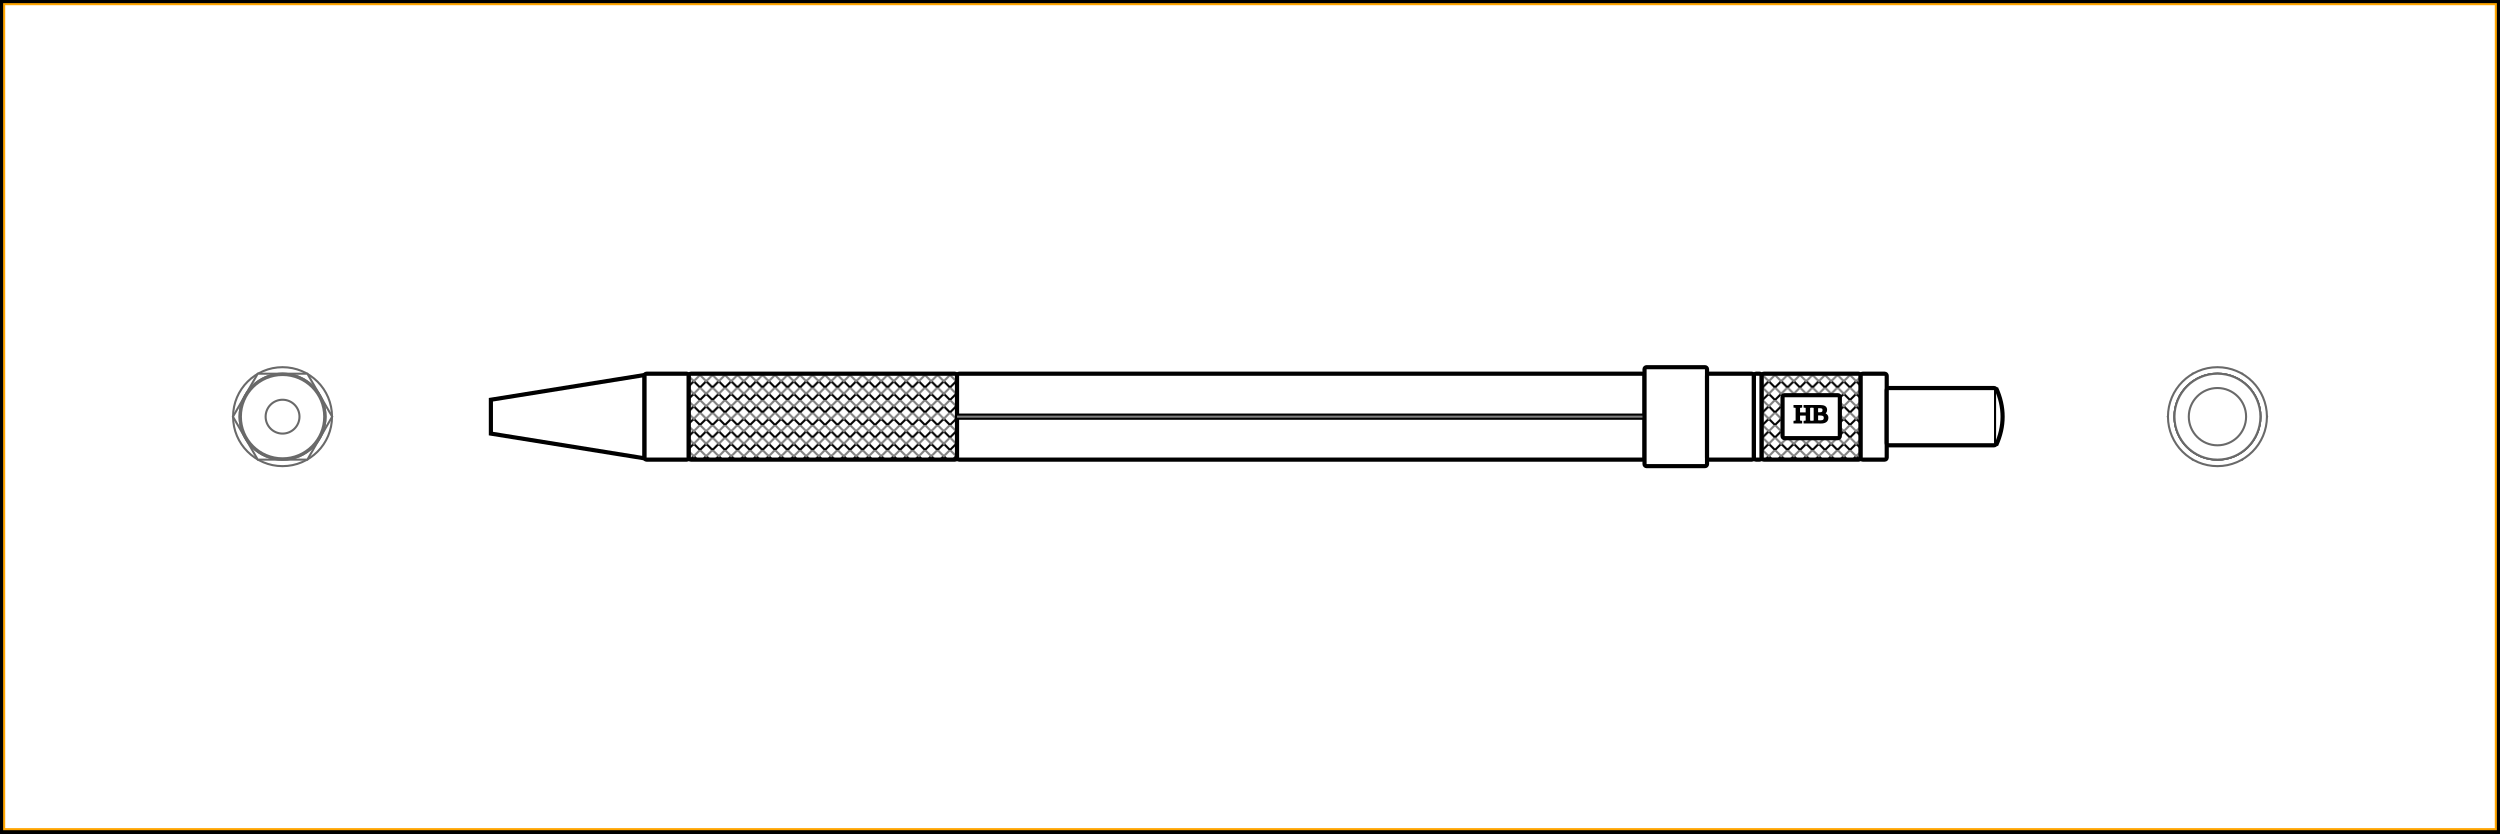
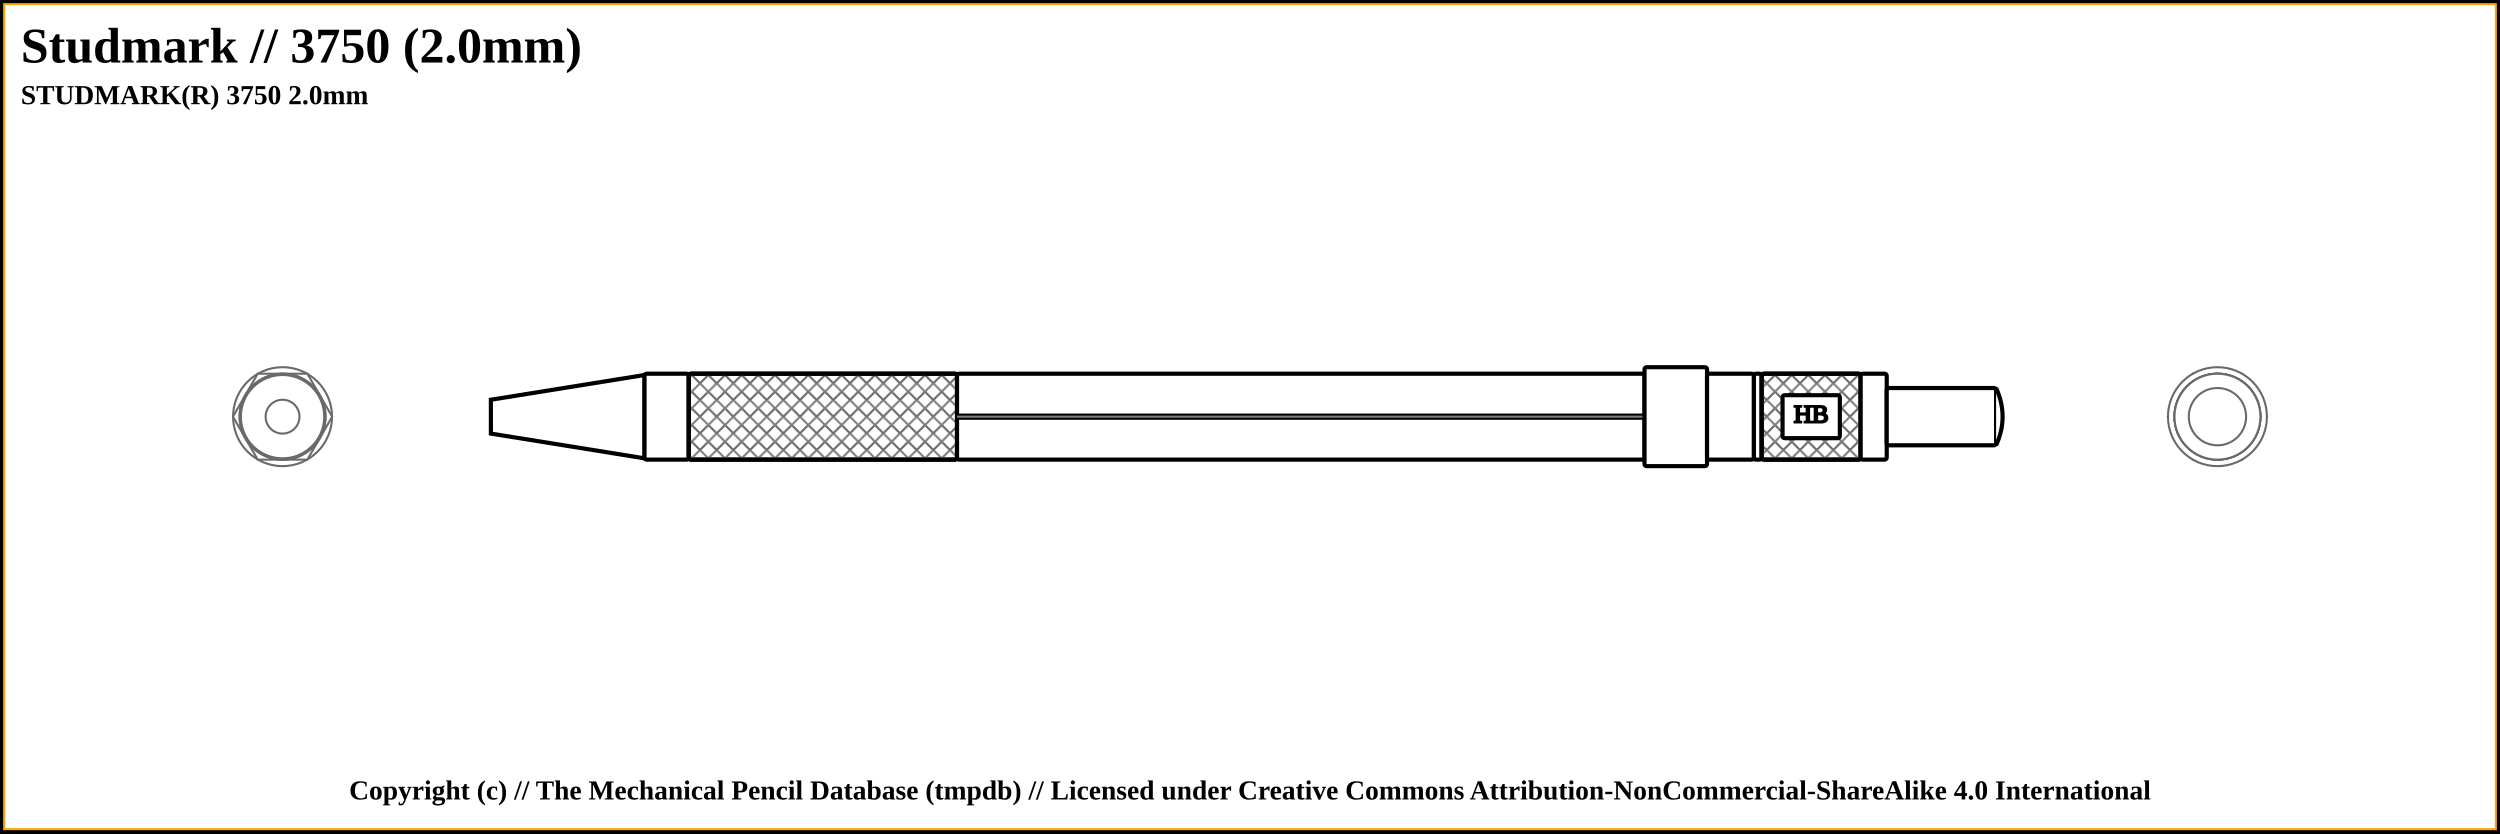
<svg xmlns="http://www.w3.org/2000/svg" width="1200" height="400">
-   <pattern id="diagonalHatch" patternUnits="userSpaceOnUse" width="6" height="6">
-     <rect width="6" height="6" fill="white" />
-     <path stroke="black" stroke-linecap="round" stroke-width="1" d="M 3,3 L 6,6" />
-     <path stroke="black" stroke-linecap="round" stroke-width="1" d="M 3,3 L 0,6" />
-     <path stroke="gray" stroke-linecap="round" stroke-width="1" d="M 3,3 L 6,0" />
-     <path stroke="gray" stroke-linecap="round" stroke-width="1" d="M 3,3 L 0,0" />
+   <pattern id="diagonalHatch" patternUnits="userSpaceOnUse" width="8" height="8">
+     <rect width="6" height="6" fill="none" />
+     <path stroke="dimgray" stroke-linecap="round" stroke-width="1" d="M 4,4 L 8,8" />
+     <path stroke="dimgray" stroke-linecap="round" stroke-width="1" d="M 4,4 L 0,8" />
+     <path stroke="gray" stroke-linecap="round" stroke-width="1" d="M 4,4 L 8,0" />
+     <path stroke="gray" stroke-linecap="round" stroke-width="1" d="M 4,4 L 0,0" />
  </pattern>
  <rect x="0" y="0" width="1200" height="400" fill="white" stroke="black" stroke-width="4" />
  <rect x="2" y="2" width="1196" height="396" fill="white" stroke="orange" stroke-width="1" />
+   <text x="10" y="30" font-weight="bold" font-size="2em">Studmark // 3750 (2.0mm)</text>
+   <text x="10" y="50" font-weight="bold" font-size="1.1em">STUDMARK(R) 3750 2.0mm</text>
  <circle r="20" cx="1064.375" cy="200" stroke="dimgray" stroke-width="1" fill="white" />
  <circle r="8.125" cx="1064.375" cy="200" stroke="dimgray" stroke-width="1" fill="white" />
  <circle r="20.625" cx="1064.375" cy="200" stroke="dimgray" stroke-width="1" fill="white" />
  <circle r="20.625" cx="1064.375" cy="200" stroke="dimgray" stroke-width="1" fill="white" />
  <polygon points="1052.467,179.375 1076.283,179.375 1088.191,200 1076.283,220.625 1052.467,220.625 1040.559,200 " stroke="dimgray" stroke-width="1" fill="white" />
  <circle r="23.75" cx="1064.375" cy="200" stroke="dimgray" stroke-width="1" fill="white" />
  <circle r="20.625" cx="1064.375" cy="200" stroke="dimgray" stroke-width="1" fill="white" />
  <circle r="20.625" cx="1064.375" cy="200" stroke="dimgray" stroke-width="1" fill="white" />
  <circle r="20.625" cx="1064.375" cy="200" stroke="dimgray" stroke-width="1" fill="white" />
  <circle r="20.625" cx="1064.375" cy="200" stroke="dimgray" stroke-width="1" fill="white" />
  <circle r="13.75" cx="1064.375" cy="200" stroke="dimgray" stroke-width="1" fill="white" />
  <circle r="13.75" cx="135.625" cy="200" stroke="dimgray" stroke-width="1" fill="white" />
  <circle r="20.625" cx="135.625" cy="200" stroke="dimgray" stroke-width="1" fill="white" />
  <circle r="20.625" cx="135.625" cy="200" stroke="dimgray" stroke-width="1" fill="white" />
  <circle r="20.625" cx="135.625" cy="200" stroke="dimgray" stroke-width="1" fill="white" />
  <circle r="20.625" cx="135.625" cy="200" stroke="dimgray" stroke-width="1" fill="white" />
  <circle r="23.75" cx="135.625" cy="200" stroke="dimgray" stroke-width="1" fill="white" />
  <polygon points="123.717,179.375 147.533,179.375 159.441,200 147.533,220.625 123.717,220.625 111.809,200 " stroke="dimgray" stroke-width="1" fill="white" />
  <circle r="20.625" cx="135.625" cy="200" stroke="dimgray" stroke-width="1" fill="white" />
  <circle r="20.625" cx="135.625" cy="200" stroke="dimgray" stroke-width="1" fill="white" />
  <circle r="20" cx="135.625" cy="200" stroke="dimgray" stroke-width="1" fill="white" />
  <circle r="8.125" cx="135.625" cy="200" stroke="dimgray" stroke-width="1" fill="white" />
  <path d="M235.625 191.875 L309.375 180 L309.375 220 L235.625 208.125 Z" stroke-width="2" stroke="black" fill="white" />
  <rect x="309.375" y="179.375" width="21.25" height="41.25" rx="1" ry="1" stroke-width="2" stroke="black" fill="white" />
+   <rect x="330.625" y="179.375" width="128.75" height="41.25" rx="1" ry="1" stroke-width="2" stroke="black" fill="white" />
  <rect x="330.625" y="179.375" width="128.75" height="41.25" rx="1" ry="1" stroke-width="2" stroke="black" fill="url(#diagonalHatch)" />
  <rect x="459.375" y="179.375" width="330" height="41.25" rx="1" ry="1" stroke-width="2" stroke="black" fill="white" />
  <line x1="459.375" y1="200" x2="789.375" y2="200" stroke-width="3" stroke="black" fill="none" />
  <line x1="459.375" y1="200" x2="789.375" y2="200" stroke-width="1" stroke="gray" fill="none" />
  <rect x="789.375" y="176.25" width="30" height="47.5" rx="1" ry="1" stroke-width="2" stroke="black" fill="white" />
  <rect x="819.375" y="179.375" width="22.5" height="41.25" rx="1" ry="1" stroke-width="2" stroke="black" fill="white" />
  <rect x="841.875" y="179.375" width="3.75" height="41.25" rx="1" ry="1" stroke-width="2" stroke="black" fill="white" />
+   <rect x="845.625" y="179.375" width="47.5" height="41.25" rx="1" ry="1" stroke-width="2" stroke="black" fill="white" />
  <rect x="845.625" y="179.375" width="47.5" height="41.25" rx="1" ry="1" stroke-width="2" stroke="black" fill="url(#diagonalHatch)" />
  <rect x="855.625" y="189.688" width="27.5" height="20.625" rx="1" ry="1" stroke-width="2" stroke="black" fill="white" />
  <text x="869.375" y="200" text-anchor="middle" dominant-baseline="middle">
    <tspan stroke="black" fill="black" textLength="{this.width * 5 - 24}"> HB</tspan>
  </text>
  <rect x="893.125" y="179.375" width="12.5" height="41.25" rx="1" ry="1" stroke-width="2" stroke="black" fill="white" />
  <rect x="905.625" y="186.25" width="52.5" height="27.5" rx="1" ry="1" stroke-width="2" stroke="black" fill="white" />
  <path d="M958.125 186.25 Q964.375 200 958.125 213.75" stroke-width="2" stroke="black" fill="white" />
+   <text x="50%" y="380" font-size="1.1em" font-weight="bold" text-anchor="middle" dominant-baseline="middle">Copyright (c) // The Mechanical Pencil Database (tmpdb) // Licensed under Creative Commons Attribution-NonCommercial-ShareAlike 4.0 International</text>
</svg>
